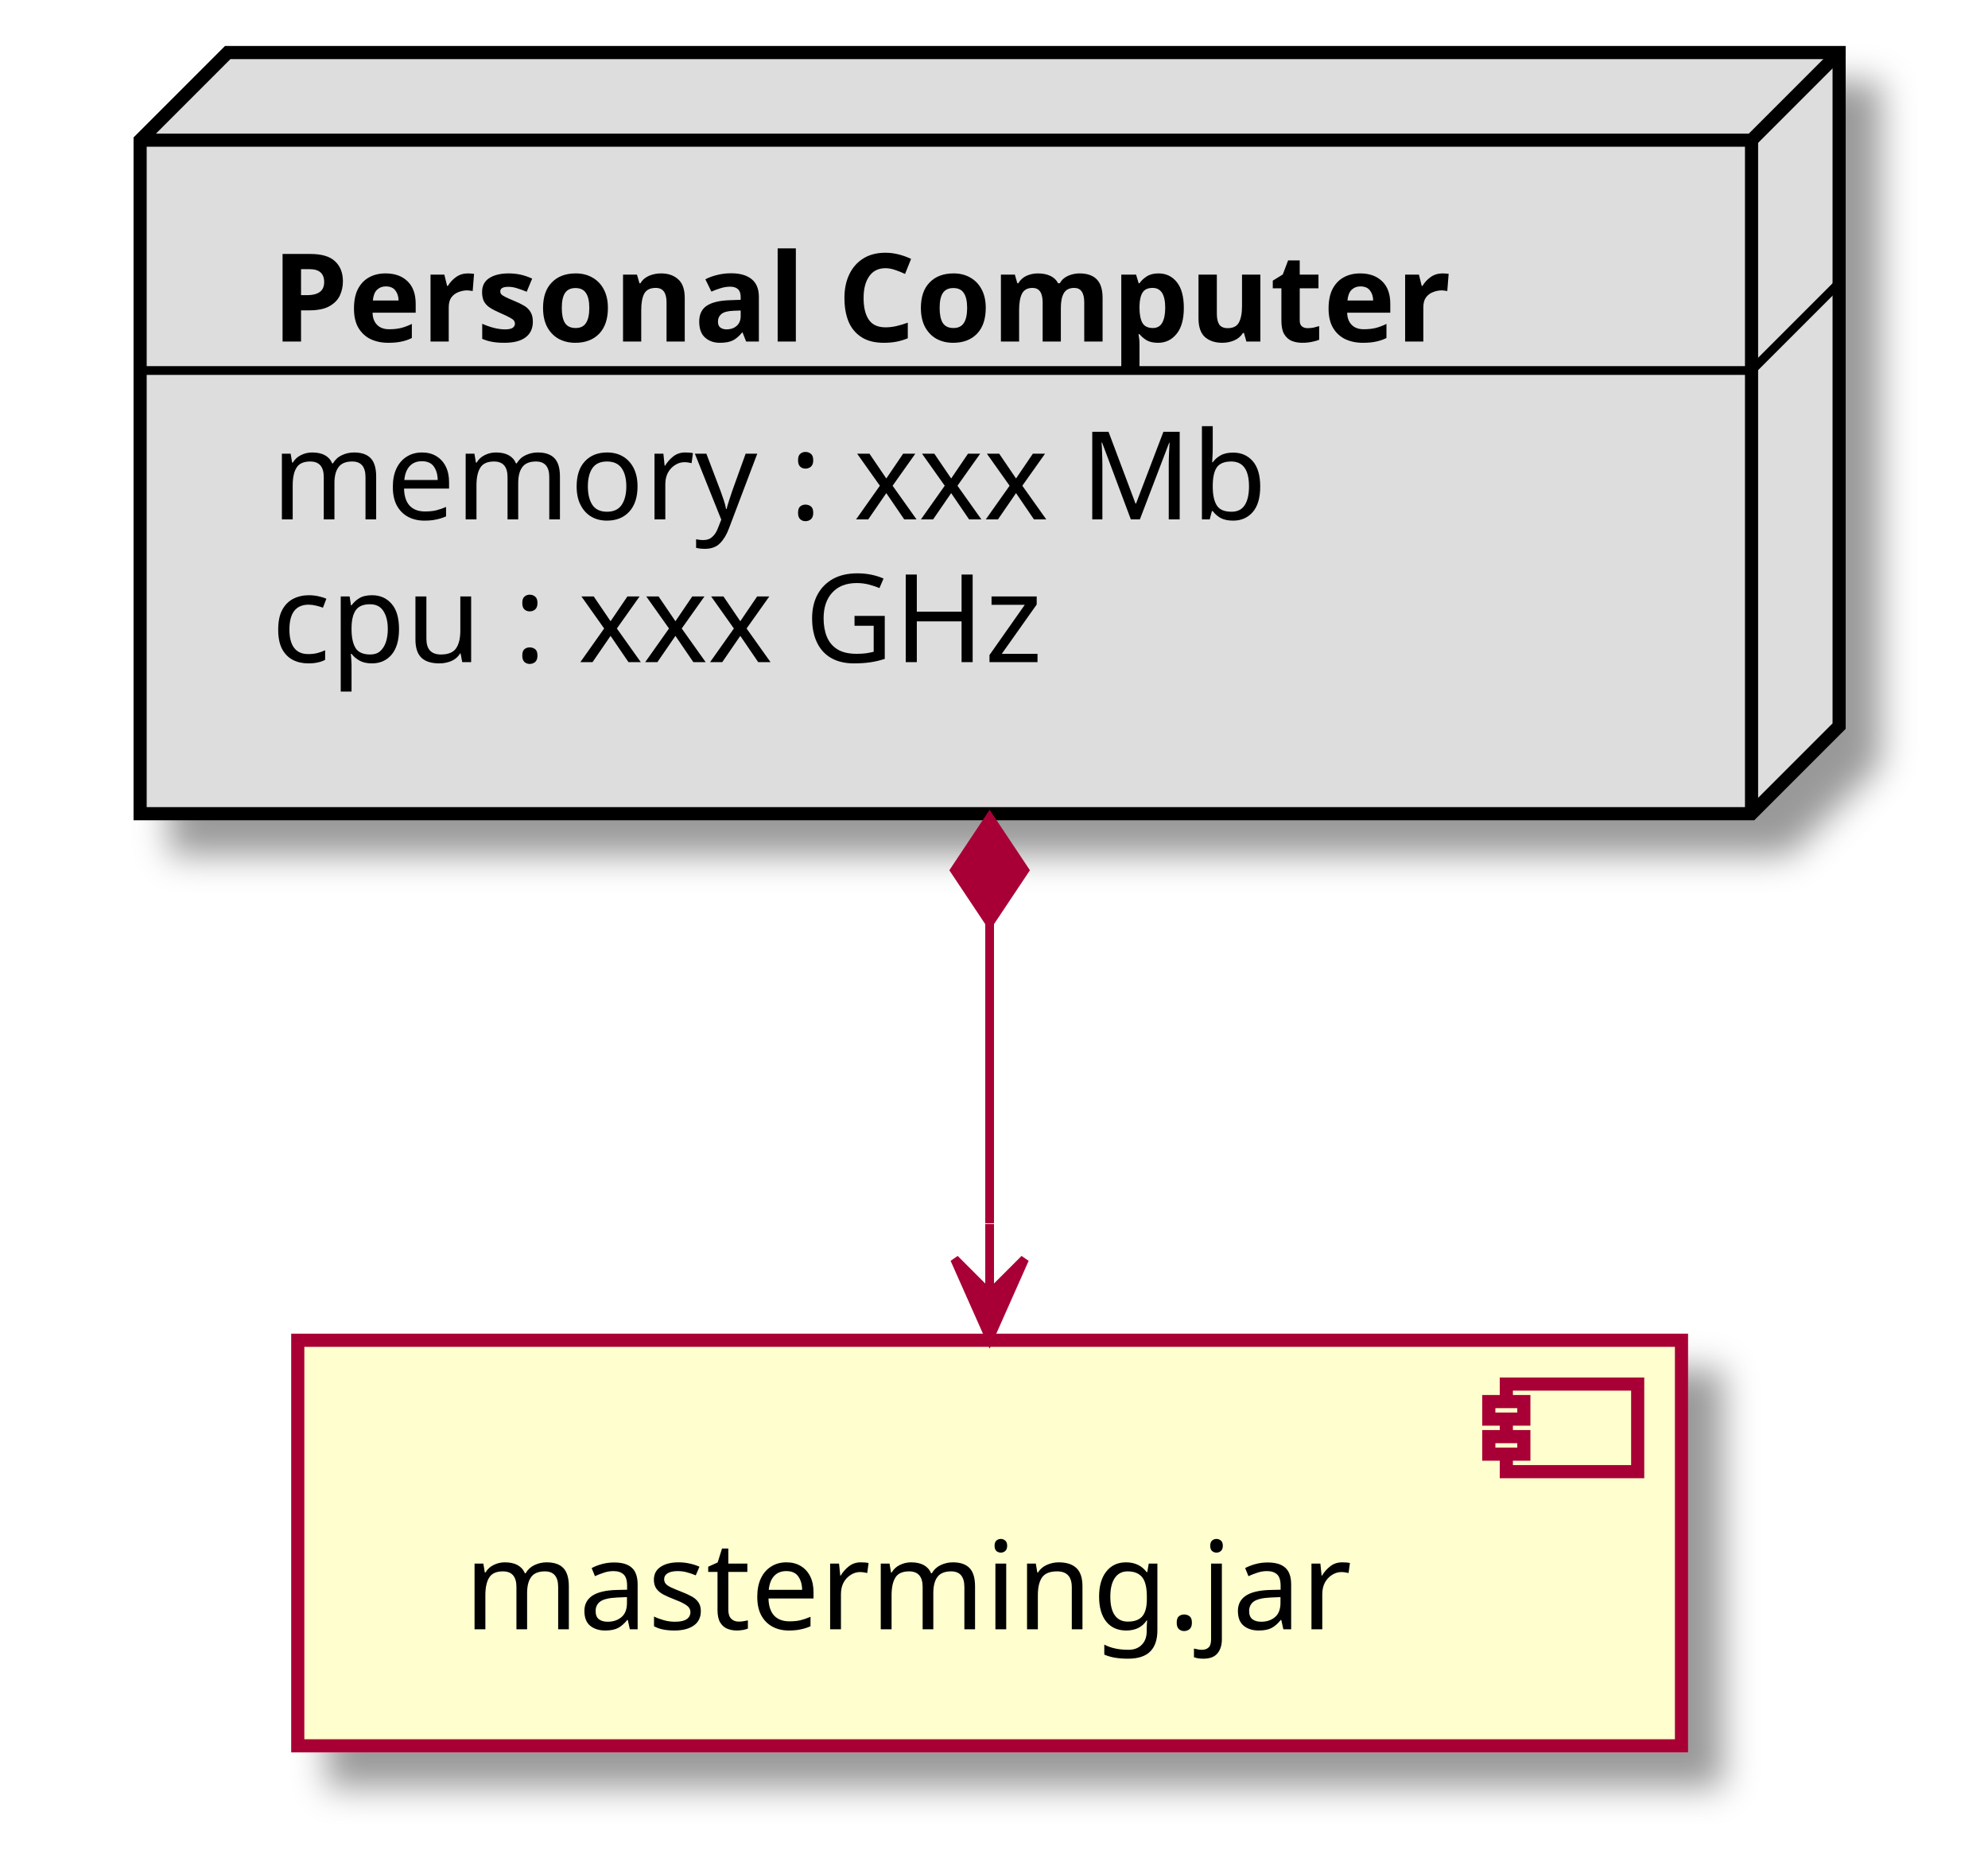
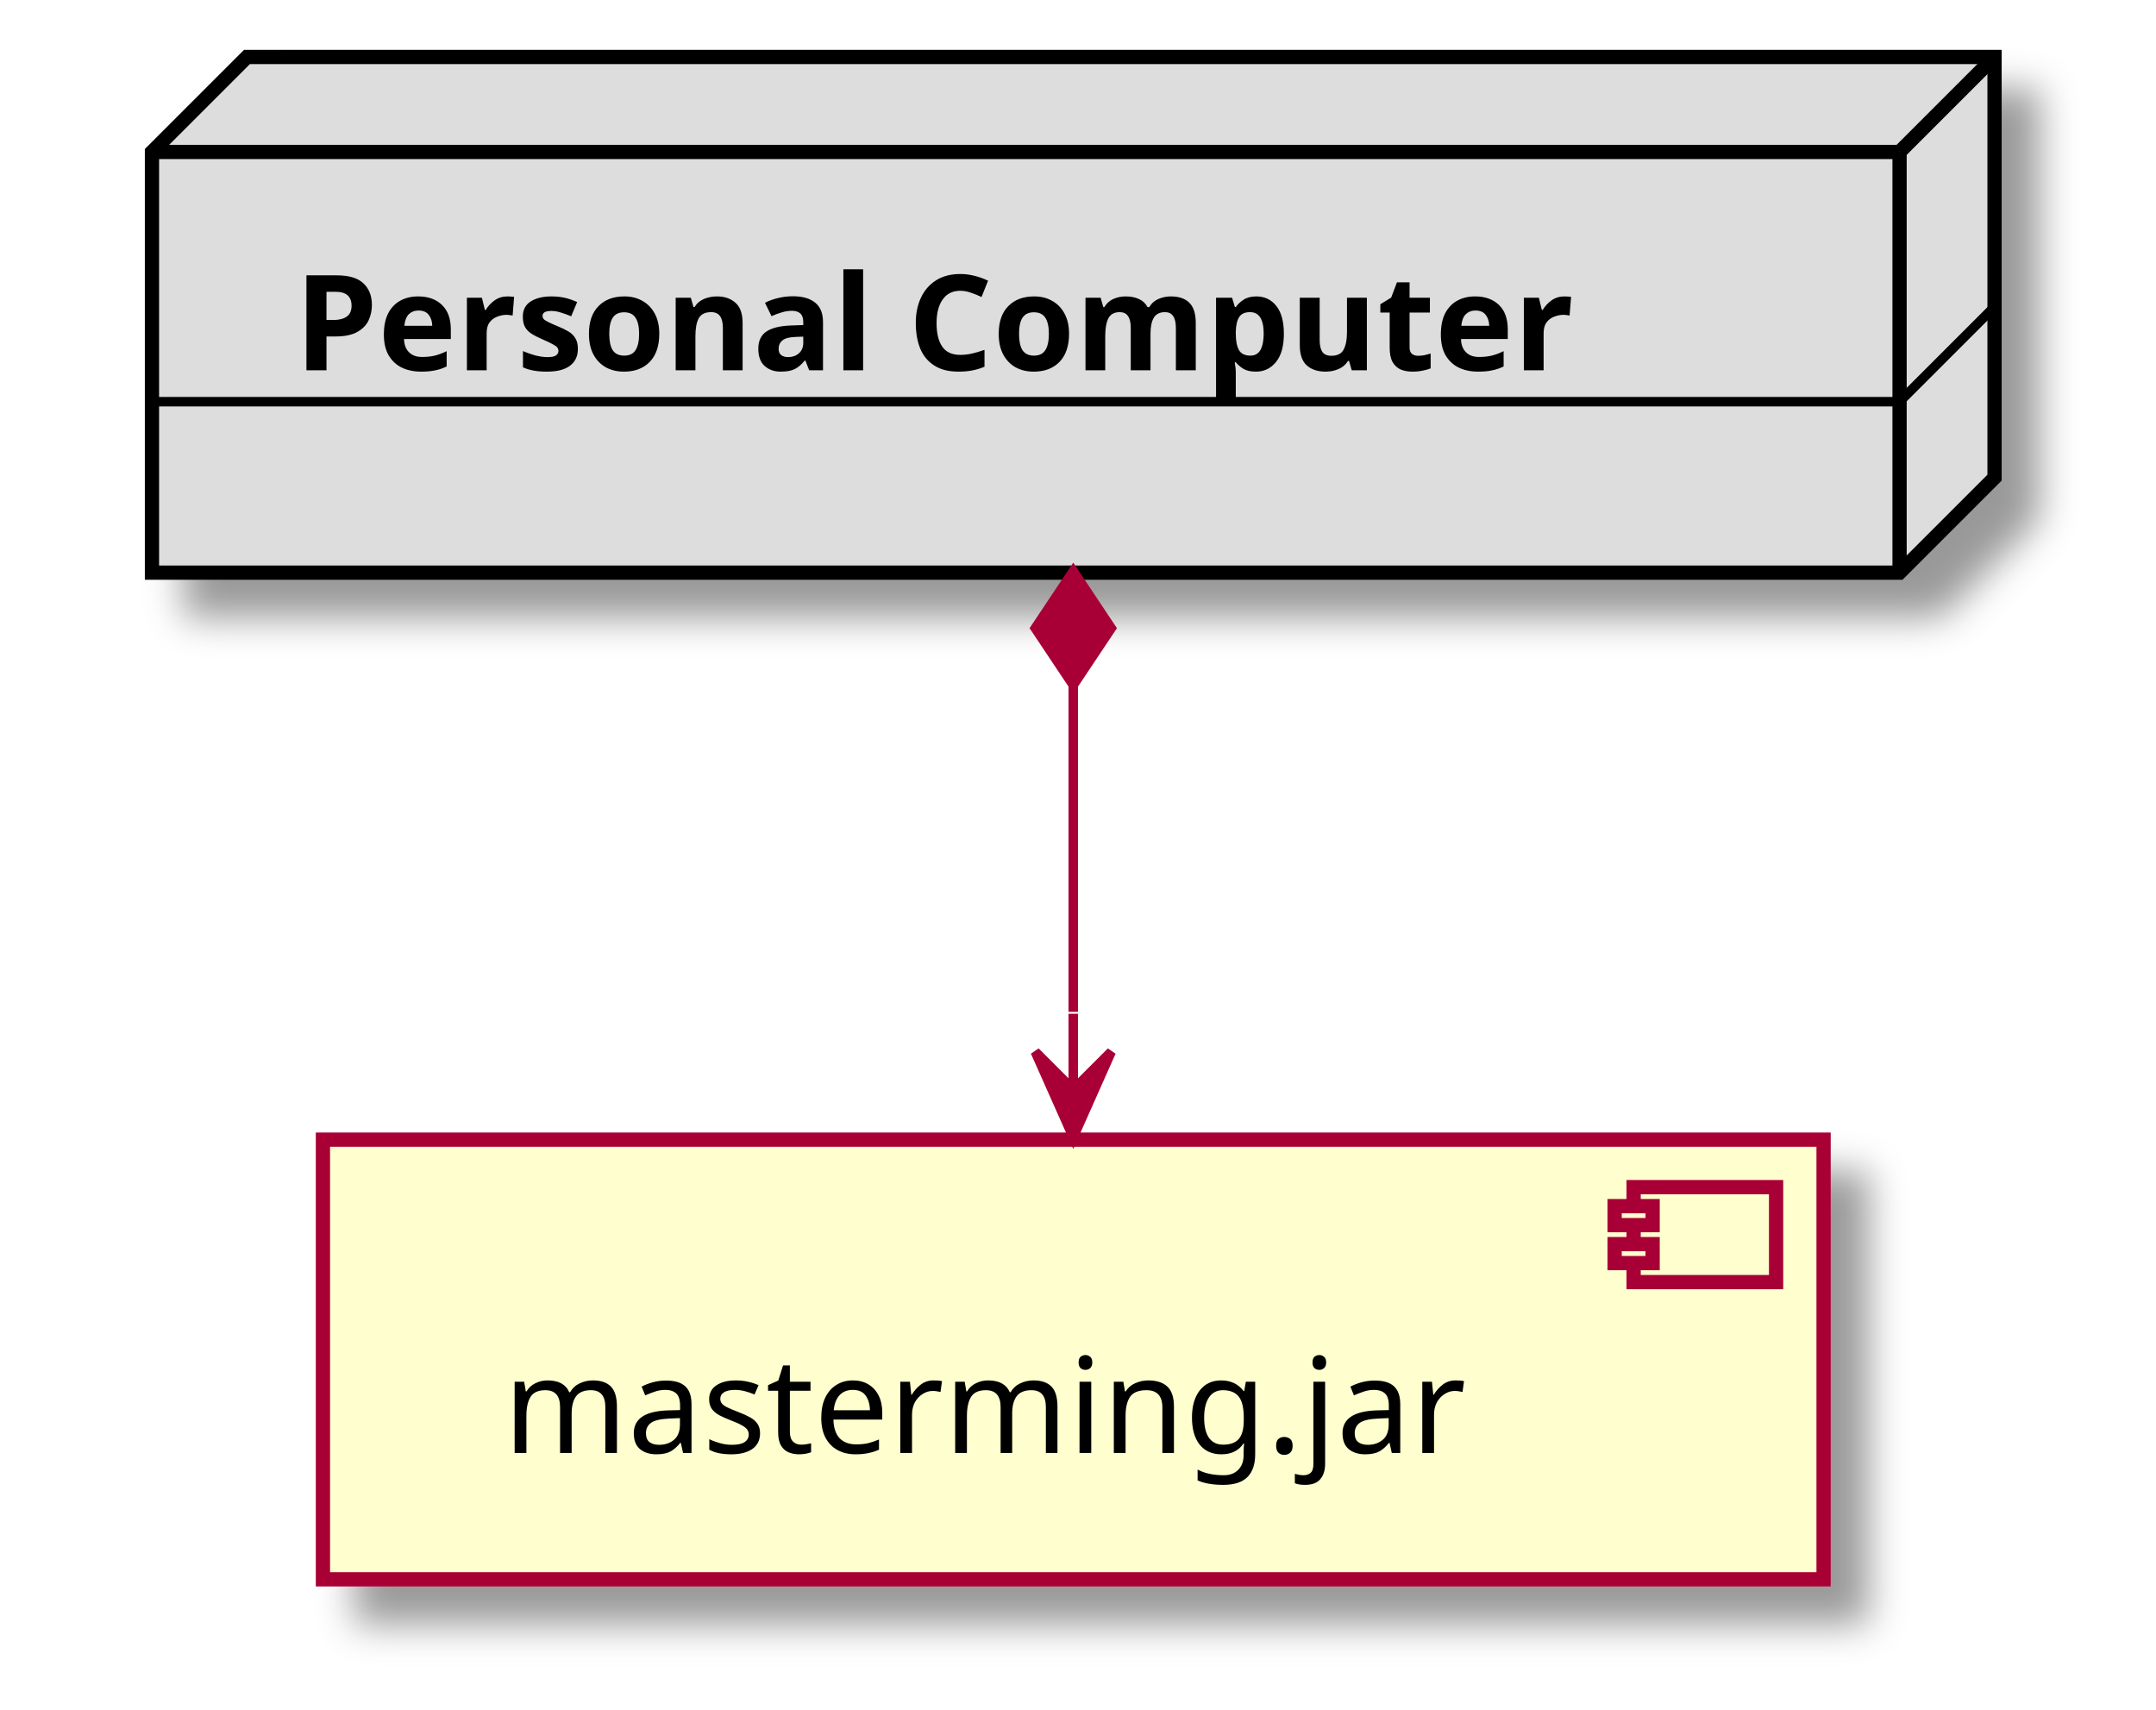
- <svg xmlns="http://www.w3.org/2000/svg" contentScriptType="application/ecmascript" contentStyleType="text/css" height="213px" preserveAspectRatio="none" style="width:227px;height:213px;" version="1.1" viewBox="0 0 227 213" width="227px" zoomAndPan="magnify">
+ <svg xmlns="http://www.w3.org/2000/svg" contentScriptType="application/ecmascript" contentStyleType="text/css" height="180px" preserveAspectRatio="none" style="width:227px;height:180px;" version="1.1" viewBox="0 0 227 180" width="227px" zoomAndPan="magnify">
  <defs>
-     <filter height="300%" id="f1qjbcgkh481c4" width="300%" x="-1" y="-1">
+     <filter height="300%" id="fxg8ifwuatstv" width="300%" x="-1" y="-1">
      <feGaussianBlur result="blurOut" stdDeviation="2.0" />
      <feColorMatrix in="blurOut" result="blurOut2" type="matrix" values="0 0 0 0 0 0 0 0 0 0 0 0 0 0 0 0 0 0 .4 0" />
      <feOffset dx="4.0" dy="4.0" in="blurOut2" result="blurOut3" />
      <feBlend in="SourceGraphic" in2="blurOut3" mode="normal" />
    </filter>
  </defs>
  <g>
-     <polygon fill="#DDDDDD" filter="url(#f1qjbcgkh481c4)" points="16,16,26,6,210,6,210,82.891,200,92.891,16,92.891,16,16" style="stroke: #000000; stroke-width: 1.5;" />
+     <polygon fill="#DDDDDD" filter="url(#fxg8ifwuatstv)" points="16,16,26,6,210,6,210,50.297,200,60.297,16,60.297,16,16" style="stroke: #000000; stroke-width: 1.5;" />
    <line style="stroke: #000000; stroke-width: 1.5;" x1="200" x2="210" y1="16" y2="6" />
    <line style="stroke: #000000; stroke-width: 1.5;" x1="16" x2="200" y1="16" y2="16" />
-     <line style="stroke: #000000; stroke-width: 1.5;" x1="200" x2="200" y1="16" y2="92.891" />
+     <line style="stroke: #000000; stroke-width: 1.5;" x1="200" x2="200" y1="16" y2="60.297" />
    <text fill="#000000" font-family="sans-serif" font-size="14" font-weight="bold" lengthAdjust="spacingAndGlyphs" textLength="154" x="31" y="38.995">Personal Computer</text>
    <line style="stroke: #000000; stroke-width: 1.0;" x1="16" x2="200" y1="42.297" y2="42.297" />
    <line style="stroke: #000000; stroke-width: 1.0;" x1="200" x2="210" y1="42.297" y2="32.297" />
-     <text fill="#000000" font-family="sans-serif" font-size="14" lengthAdjust="spacingAndGlyphs" textLength="123" x="31" y="59.292">memory : xxx Mb</text>
-     <text fill="#000000" font-family="sans-serif" font-size="14" lengthAdjust="spacingAndGlyphs" textLength="96" x="31" y="75.589">cpu : xxx GHz</text>
-     <rect fill="#FEFECE" filter="url(#f1qjbcgkh481c4)" height="46.297" style="stroke: #A80036; stroke-width: 1.5;" width="158" x="34" y="153" />
-     <rect fill="#FEFECE" height="10" style="stroke: #A80036; stroke-width: 1.5;" width="15" x="172" y="158" />
-     <rect fill="#FEFECE" height="2" style="stroke: #A80036; stroke-width: 1.5;" width="4" x="170" y="160" />
-     <rect fill="#FEFECE" height="2" style="stroke: #A80036; stroke-width: 1.5;" width="4" x="170" y="164" />
-     <text fill="#000000" font-family="sans-serif" font-size="14" lengthAdjust="spacingAndGlyphs" textLength="110" x="53" y="185.995">masterming.jar</text>
-     <path d="M113,105.346 C113,105.346 113,129.407 113,139.647 " fill="none" id="node-component" style="stroke: #A80036; stroke-width: 1.0;" />
-     <polygon fill="#A80036" points="113,152.728,117,143.728,113,147.728,109,143.728,113,152.728" style="stroke: #A80036; stroke-width: 1.0;" />
-     <line style="stroke: #A80036; stroke-width: 1.0;" x1="113" x2="113" y1="147.728" y2="139.728" />
-     <polygon fill="#A80036" points="113,93.346,109,99.346,113,105.346,117,99.346,113,93.346" style="stroke: #A80036; stroke-width: 1.0;" />
+     <rect fill="#FEFECE" filter="url(#fxg8ifwuatstv)" height="46.297" style="stroke: #A80036; stroke-width: 1.5;" width="158" x="34" y="120" />
+     <rect fill="#FEFECE" height="10" style="stroke: #A80036; stroke-width: 1.5;" width="15" x="172" y="125" />
+     <rect fill="#FEFECE" height="2" style="stroke: #A80036; stroke-width: 1.5;" width="4" x="170" y="127" />
+     <rect fill="#FEFECE" height="2" style="stroke: #A80036; stroke-width: 1.5;" width="4" x="170" y="131" />
+     <text fill="#000000" font-family="sans-serif" font-size="14" lengthAdjust="spacingAndGlyphs" textLength="110" x="53" y="152.995">masterming.jar</text>
+     <path d="M113,72.144 C113,72.144 113,95.902 113,106.546 " fill="none" id="node-component" style="stroke: #A80036; stroke-width: 1.0;" />
+     <polygon fill="#A80036" points="113,119.745,117,110.745,113,114.745,109,110.745,113,119.745" style="stroke: #A80036; stroke-width: 1.0;" />
+     <line style="stroke: #A80036; stroke-width: 1.0;" x1="113" x2="113" y1="114.745" y2="106.745" />
+     <polygon fill="#A80036" points="113,60.144,109,66.144,113,72.144,117,66.144,113,60.144" style="stroke: #A80036; stroke-width: 1.0;" />
  </g>
</svg>
